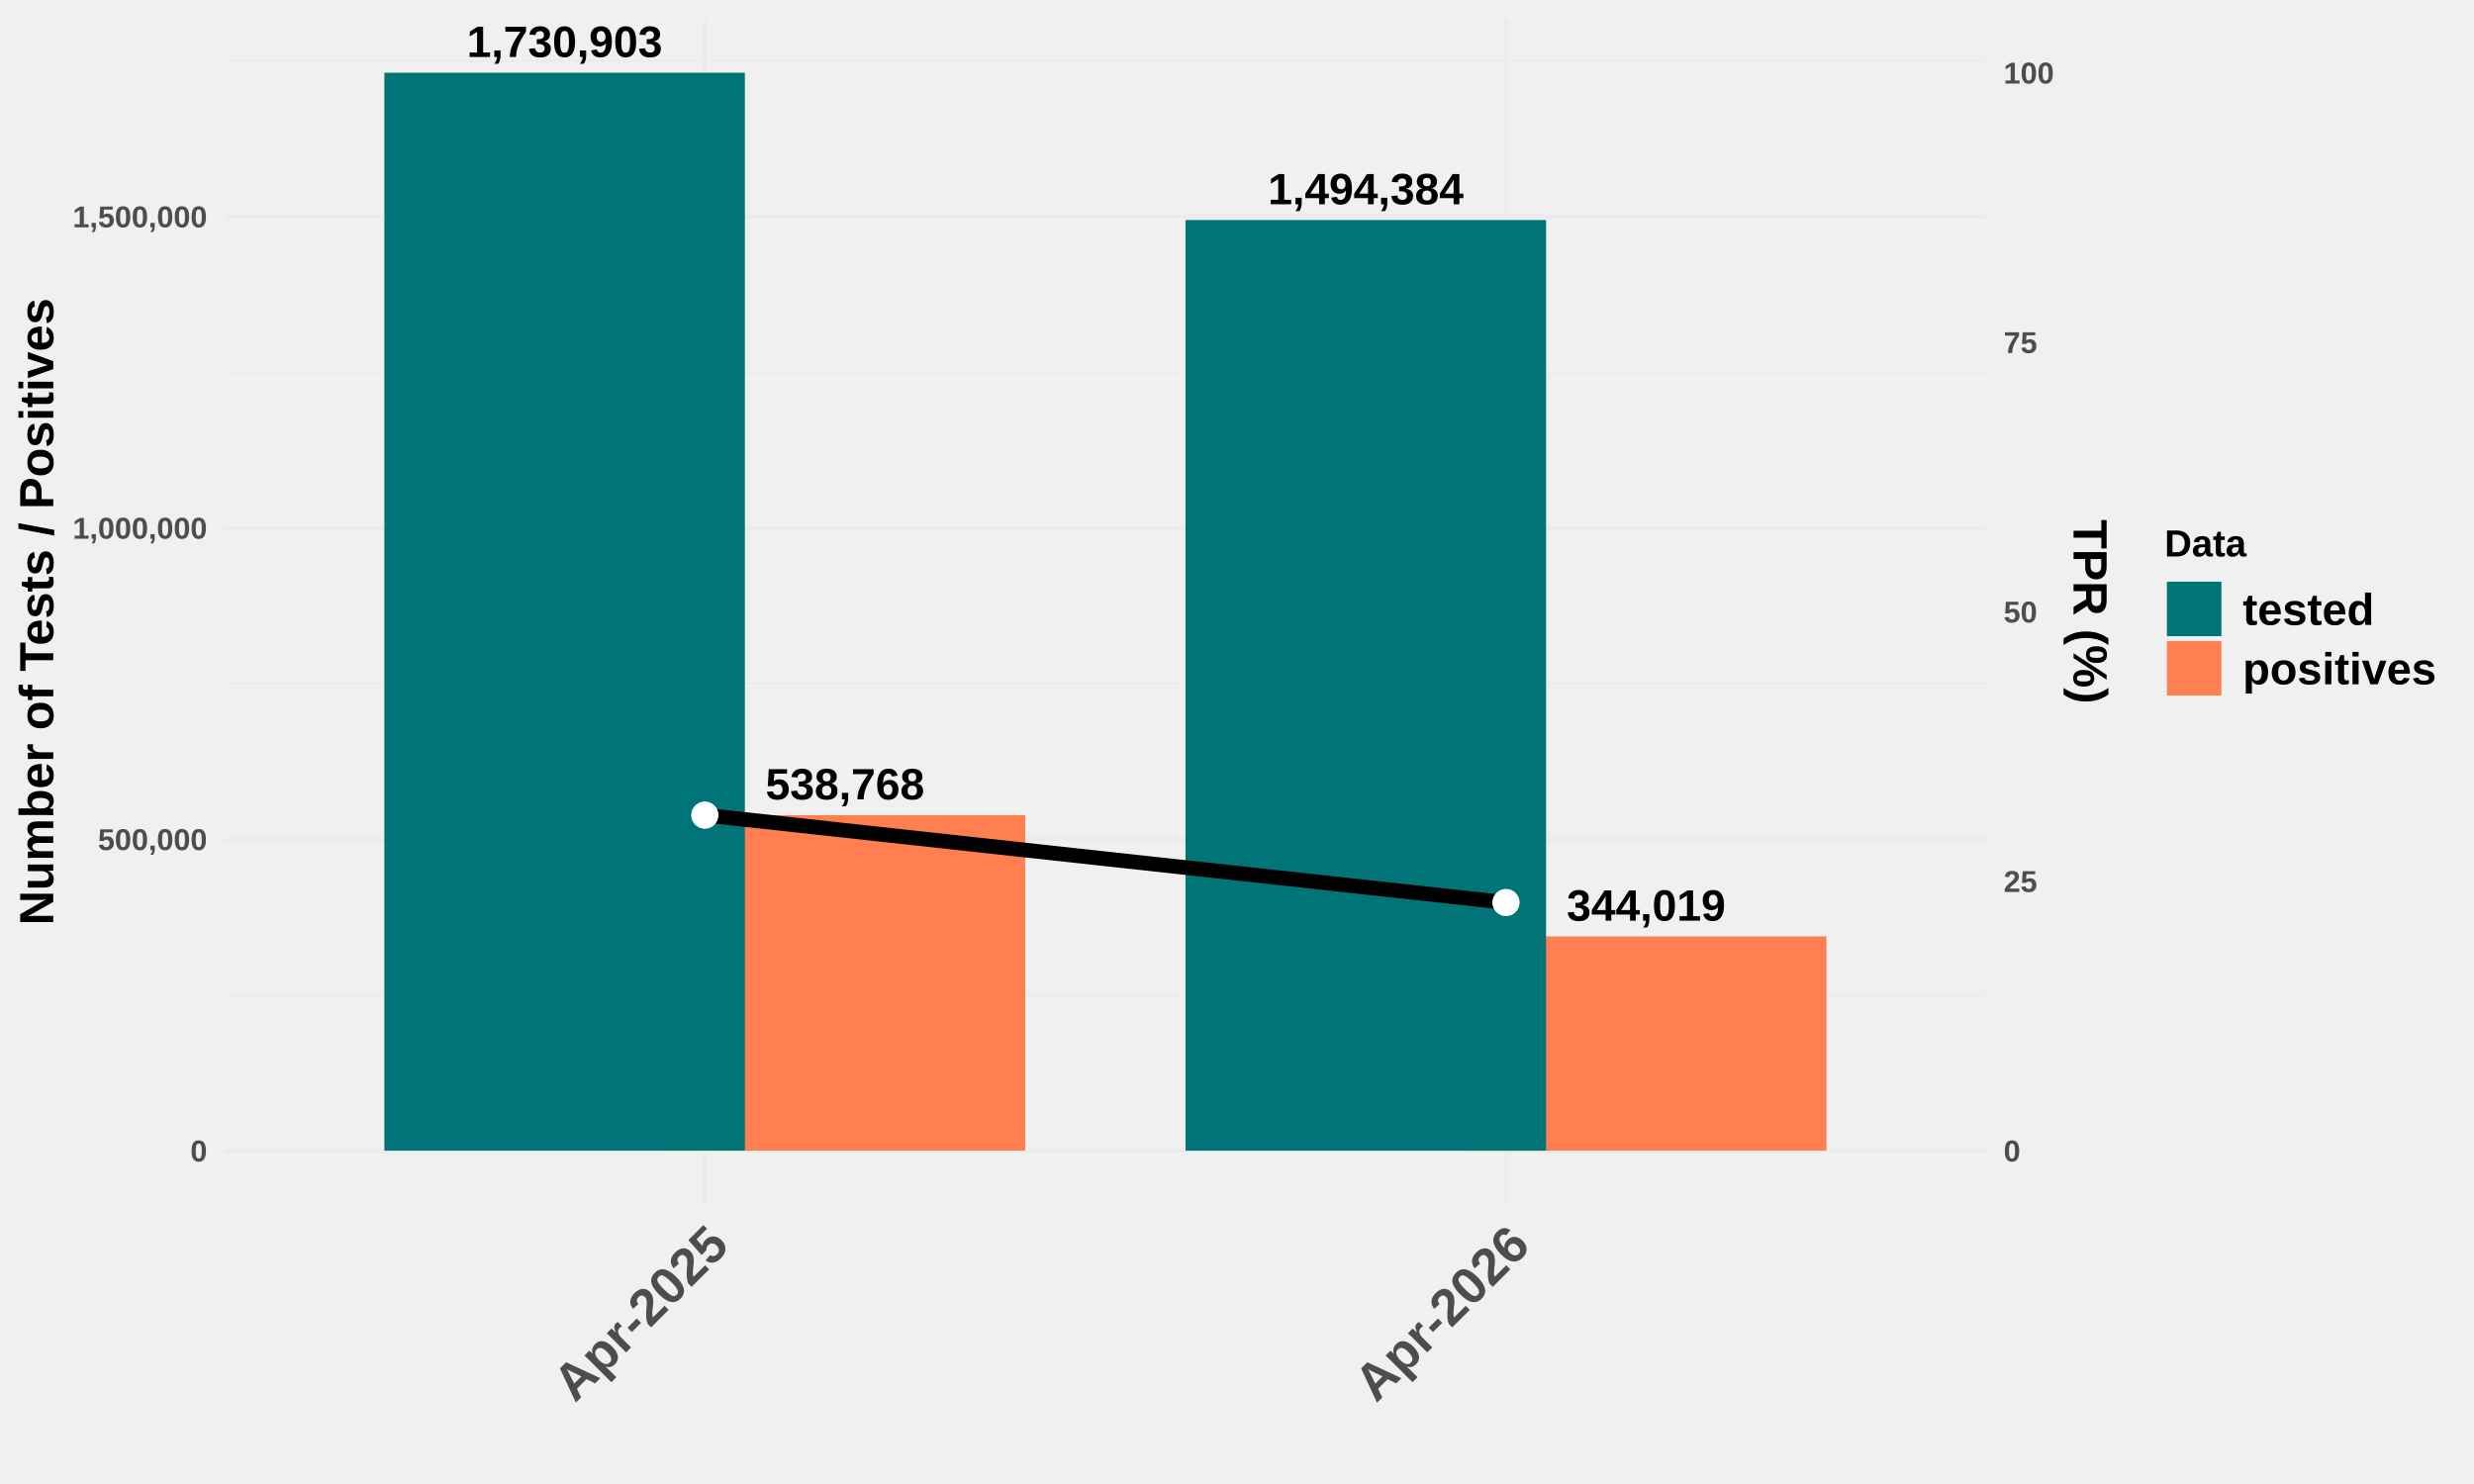
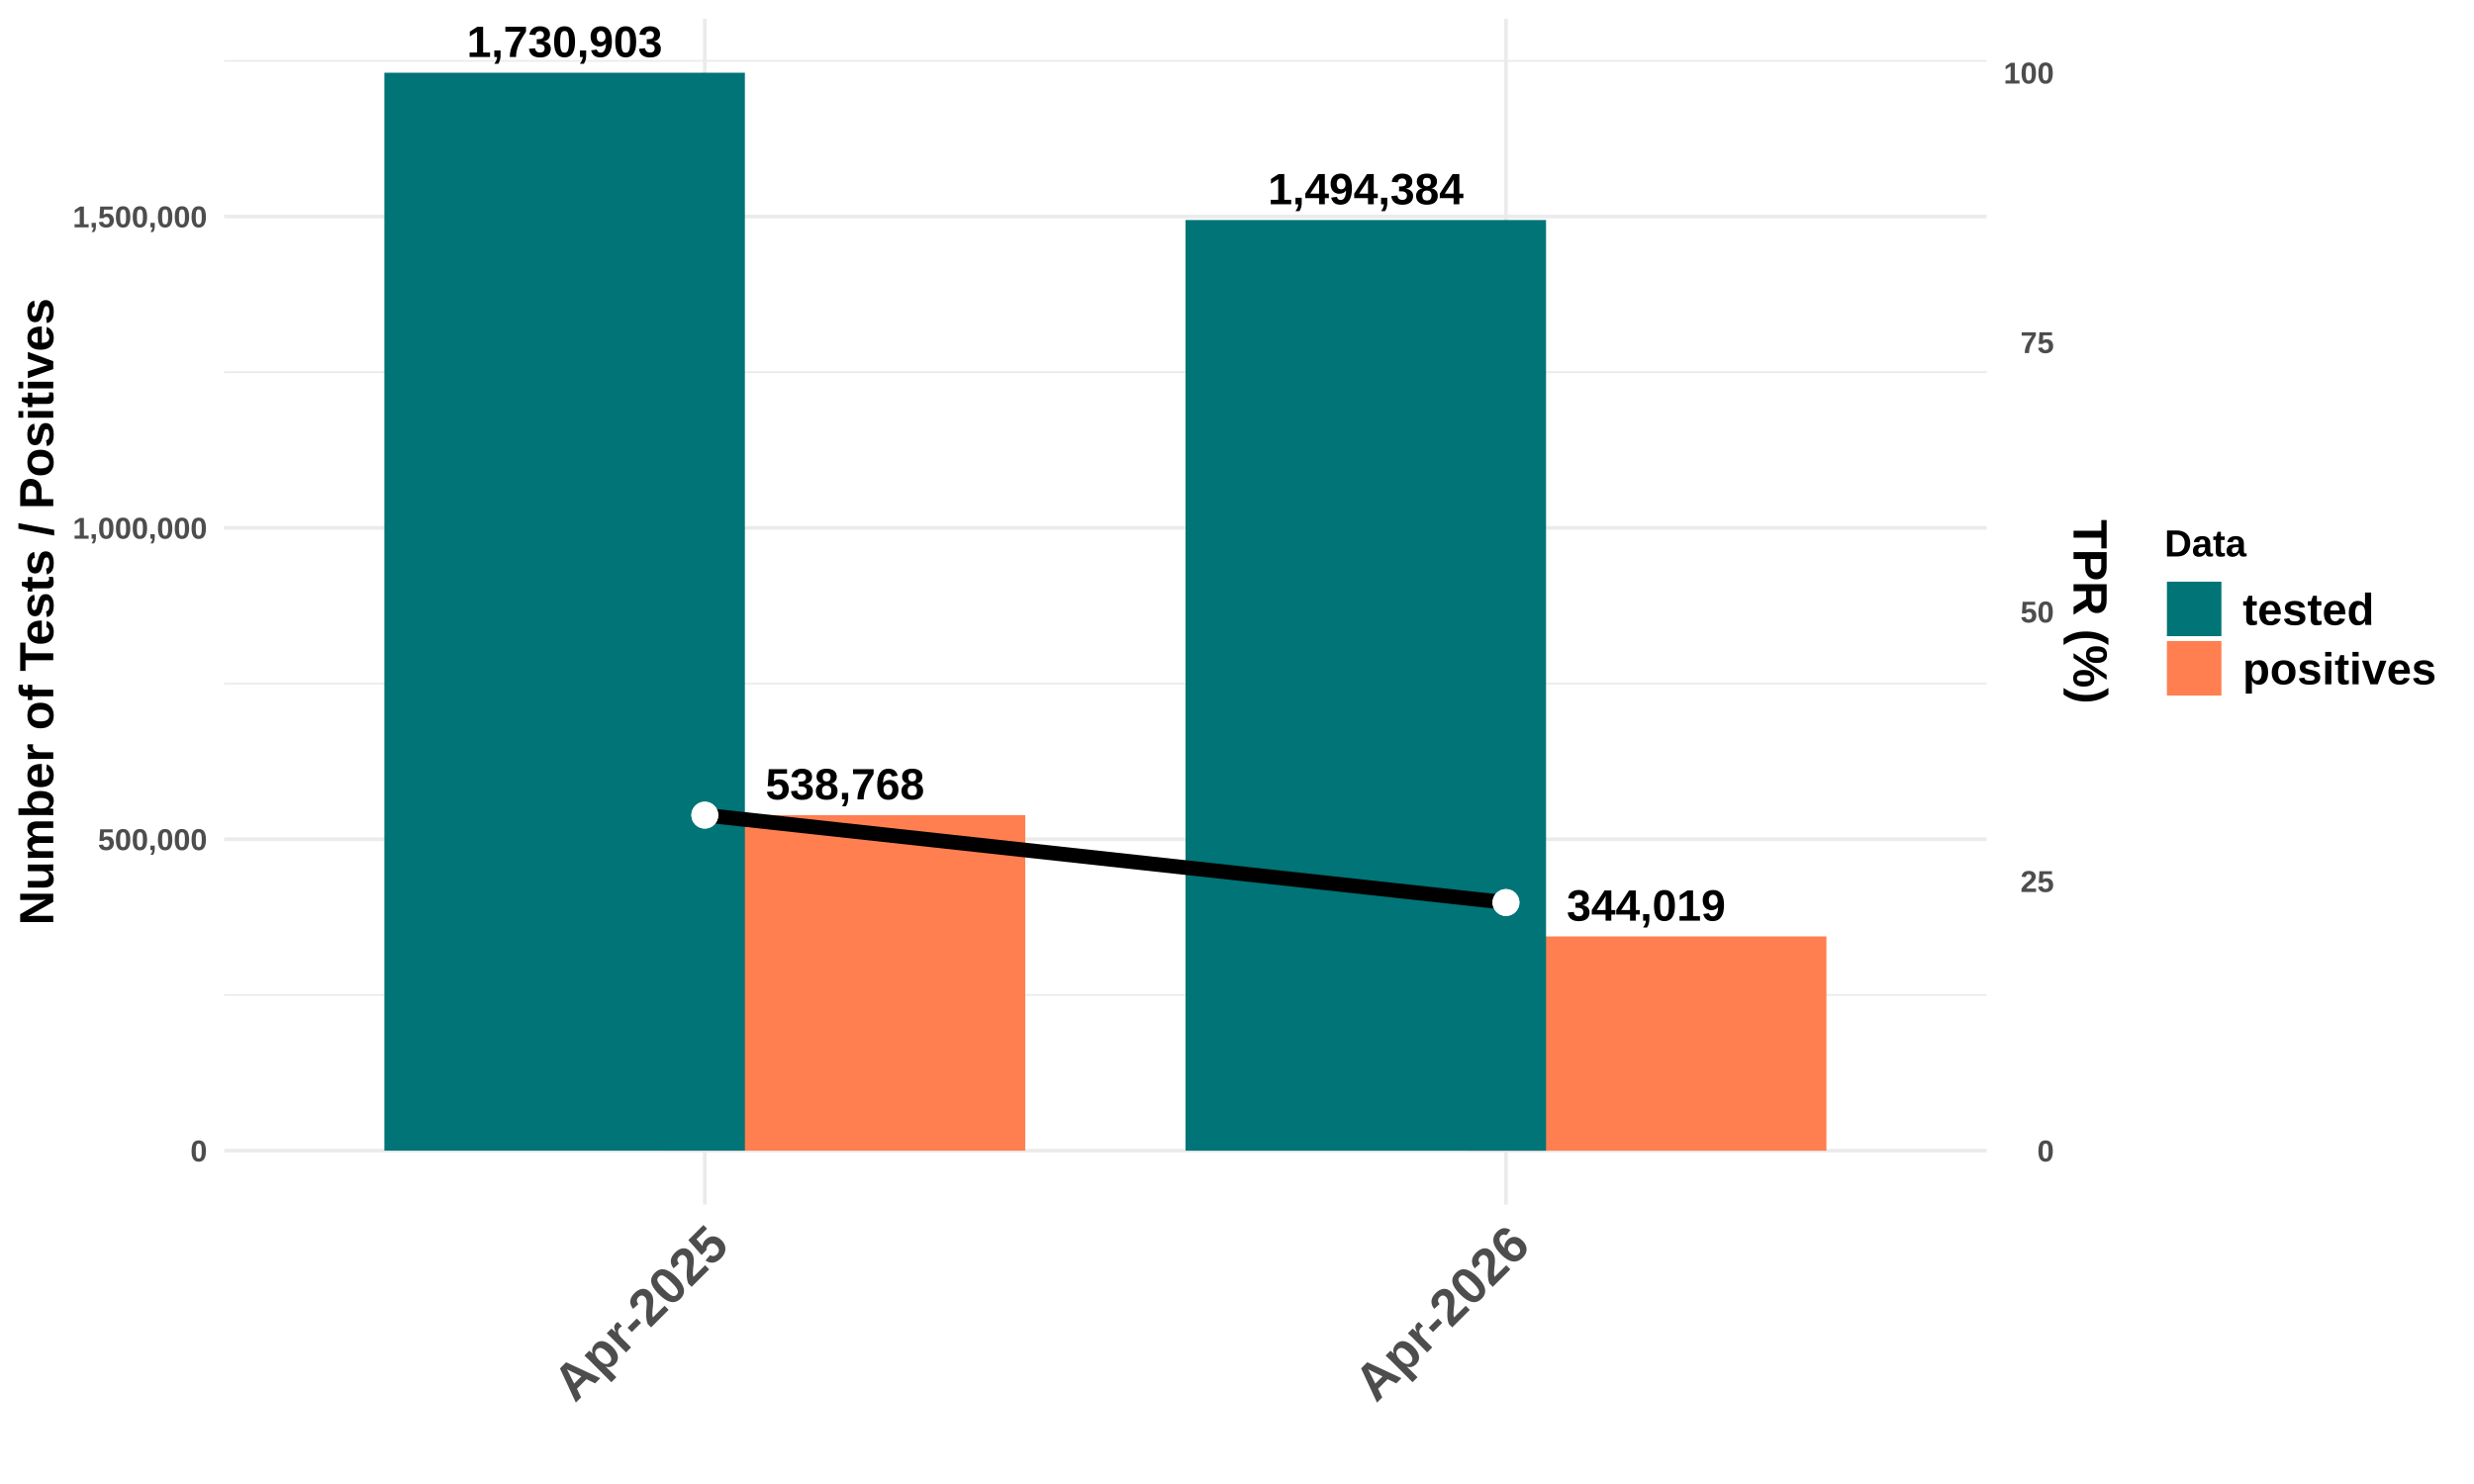
<svg xmlns="http://www.w3.org/2000/svg" width="720.00pt" height="432.00pt" viewBox="0 0 720.00 432.00">
  <g class="svglite">
    <defs>
      <style type="text/css">
    .svglite line, .svglite polyline, .svglite polygon, .svglite path, .svglite rect, .svglite circle {
      fill: none;
      stroke: #000000;
      stroke-linecap: round;
      stroke-linejoin: round;
      stroke-miterlimit: 10.00;
    }
    .svglite text {
      white-space: pre;
    }
    .svglite g.glyphgroup path {
      fill: inherit;
      stroke: none;
    }
  </style>
    </defs>
-     <rect width="100%" height="100%" style="stroke: none; fill: none;" />
+     <rect width="100%" height="100%" style="stroke: none; fill: #FFFFFF;" />
    <defs>
      <clipPath id="cpMC4wMHw3MjAuMDB8MC4wMHw0MzIuMDA=">
        <rect x="0.00" y="0.00" width="720.00" height="432.00" />
      </clipPath>
    </defs>
    <g clip-path="url(#cpMC4wMHw3MjAuMDB8MC4wMHw0MzIuMDA=)">
- </g>
+       <rect x="0.00" y="0.00" width="720.00" height="432.00" style="stroke-width: 1.07; stroke: none; fill: #FFFFFF;" />
+     </g>
    <defs>
      <clipPath id="cpNjUuMjN8NTc4LjE3fDUuNDh8MzUwLjY1">
        <rect x="65.23" y="5.48" width="512.95" height="345.17" />
      </clipPath>
    </defs>
    <g clip-path="url(#cpNjUuMjN8NTc4LjE3fDUuNDh8MzUwLjY1)">
      <polyline points="65.23,289.64 578.17,289.64 " style="stroke-width: 0.53; stroke: #EBEBEB; stroke-linecap: butt;" />
      <polyline points="65.23,199.00 578.17,199.00 " style="stroke-width: 0.53; stroke: #EBEBEB; stroke-linecap: butt;" />
      <polyline points="65.23,108.35 578.17,108.35 " style="stroke-width: 0.53; stroke: #EBEBEB; stroke-linecap: butt;" />
      <polyline points="65.23,17.71 578.17,17.71 " style="stroke-width: 0.53; stroke: #EBEBEB; stroke-linecap: butt;" />
      <polyline points="65.23,334.96 578.17,334.96 " style="stroke-width: 1.07; stroke: #EBEBEB; stroke-linecap: butt;" />
      <polyline points="65.23,244.32 578.17,244.32 " style="stroke-width: 1.07; stroke: #EBEBEB; stroke-linecap: butt;" />
      <polyline points="65.23,153.67 578.17,153.67 " style="stroke-width: 1.07; stroke: #EBEBEB; stroke-linecap: butt;" />
      <polyline points="65.23,63.03 578.17,63.03 " style="stroke-width: 1.07; stroke: #EBEBEB; stroke-linecap: butt;" />
      <polyline points="205.12,350.65 205.12,5.48 " style="stroke-width: 1.07; stroke: #EBEBEB; stroke-linecap: butt;" />
      <polyline points="438.28,350.65 438.28,5.48 " style="stroke-width: 1.07; stroke: #EBEBEB; stroke-linecap: butt;" />
      <rect x="193.46" y="237.29" width="104.92" height="97.67" style="stroke-width: 1.07; stroke: none; stroke-linecap: butt; stroke-linejoin: miter; fill: #FF7F50;" />
      <rect x="111.86" y="21.17" width="104.92" height="313.79" style="stroke-width: 1.07; stroke: none; stroke-linecap: butt; stroke-linejoin: miter; fill: #007476;" />
      <rect x="426.62" y="272.60" width="104.92" height="62.37" style="stroke-width: 1.07; stroke: none; stroke-linecap: butt; stroke-linejoin: miter; fill: #FF7F50;" />
      <rect x="345.02" y="64.05" width="104.92" height="270.92" style="stroke-width: 1.07; stroke: none; stroke-linecap: butt; stroke-linejoin: miter; fill: #007476;" />
      <text x="245.92" y="232.71" text-anchor="middle" style="font-size: 12.80px; font-weight: bold; font-family: &quot;Arial&quot;;" textLength="46.22px" lengthAdjust="spacingAndGlyphs">538,768</text>
      <text x="164.32" y="16.59" text-anchor="middle" style="font-size: 12.80px; font-weight: bold; font-family: &quot;Arial&quot;;" textLength="56.89px" lengthAdjust="spacingAndGlyphs">1,730,903</text>
      <text x="479.08" y="268.02" text-anchor="middle" style="font-size: 12.80px; font-weight: bold; font-family: &quot;Arial&quot;;" textLength="46.22px" lengthAdjust="spacingAndGlyphs">344,019</text>
      <text x="397.48" y="59.47" text-anchor="middle" style="font-size: 12.80px; font-weight: bold; font-family: &quot;Arial&quot;;" textLength="56.89px" lengthAdjust="spacingAndGlyphs">1,494,384</text>
      <polyline points="205.12,237.29 205.12,237.29 438.28,262.73 438.28,262.73 " style="stroke-width: 4.27; stroke-linecap: butt;" />
      <circle cx="205.12" cy="237.29" r="3.56" style="stroke-width: 0.71; stroke: #FFFFFF; fill: #FFFFFF;" />
      <circle cx="205.12" cy="237.29" r="3.56" style="stroke-width: 0.71; stroke: #FFFFFF; fill: #FFFFFF;" />
      <circle cx="438.28" cy="262.73" r="3.56" style="stroke-width: 0.71; stroke: #FFFFFF; fill: #FFFFFF;" />
      <circle cx="438.28" cy="262.73" r="3.56" style="stroke-width: 0.71; stroke: #FFFFFF; fill: #FFFFFF;" />
    </g>
    <g clip-path="url(#cpMC4wMHw3MjAuMDB8MC4wMHw0MzIuMDA=)">
      <text x="60.30" y="338.11" text-anchor="end" style="font-size: 8.80px; font-weight: bold;fill: #4D4D4D; font-family: &quot;Arial&quot;;" textLength="4.89px" lengthAdjust="spacingAndGlyphs">0</text>
      <text x="60.30" y="247.47" text-anchor="end" style="font-size: 8.80px; font-weight: bold;fill: #4D4D4D; font-family: &quot;Arial&quot;;" textLength="31.78px" lengthAdjust="spacingAndGlyphs">500,000</text>
      <text x="60.30" y="156.82" text-anchor="end" style="font-size: 8.80px; font-weight: bold;fill: #4D4D4D; font-family: &quot;Arial&quot;;" textLength="39.11px" lengthAdjust="spacingAndGlyphs">1,000,000</text>
      <text x="60.30" y="66.18" text-anchor="end" style="font-size: 8.80px; font-weight: bold;fill: #4D4D4D; font-family: &quot;Arial&quot;;" textLength="39.11px" lengthAdjust="spacingAndGlyphs">1,500,000</text>
-       <text x="583.11" y="338.11" style="font-size: 8.80px; font-weight: bold;fill: #4D4D4D; font-family: &quot;Arial&quot;;" textLength="4.89px" lengthAdjust="spacingAndGlyphs">0</text>
-       <text x="583.11" y="259.66" style="font-size: 8.80px; font-weight: bold;fill: #4D4D4D; font-family: &quot;Arial&quot;;" textLength="9.78px" lengthAdjust="spacingAndGlyphs">25</text>
-       <text x="583.11" y="181.22" style="font-size: 8.80px; font-weight: bold;fill: #4D4D4D; font-family: &quot;Arial&quot;;" textLength="9.78px" lengthAdjust="spacingAndGlyphs">50</text>
-       <text x="583.11" y="102.77" style="font-size: 8.80px; font-weight: bold;fill: #4D4D4D; font-family: &quot;Arial&quot;;" textLength="9.78px" lengthAdjust="spacingAndGlyphs">75</text>
-       <text x="583.11" y="24.32" style="font-size: 8.80px; font-weight: bold;fill: #4D4D4D; font-family: &quot;Arial&quot;;" textLength="14.67px" lengthAdjust="spacingAndGlyphs">100</text>
+       <text x="597.78" y="338.11" text-anchor="end" style="font-size: 8.80px; font-weight: bold;fill: #4D4D4D; font-family: &quot;Arial&quot;;" textLength="4.89px" lengthAdjust="spacingAndGlyphs">0</text>
+       <text x="597.78" y="259.66" text-anchor="end" style="font-size: 8.80px; font-weight: bold;fill: #4D4D4D; font-family: &quot;Arial&quot;;" textLength="9.78px" lengthAdjust="spacingAndGlyphs">25</text>
+       <text x="597.78" y="181.22" text-anchor="end" style="font-size: 8.80px; font-weight: bold;fill: #4D4D4D; font-family: &quot;Arial&quot;;" textLength="9.78px" lengthAdjust="spacingAndGlyphs">50</text>
+       <text x="597.78" y="102.77" text-anchor="end" style="font-size: 8.80px; font-weight: bold;fill: #4D4D4D; font-family: &quot;Arial&quot;;" textLength="9.78px" lengthAdjust="spacingAndGlyphs">75</text>
+       <text x="597.78" y="24.32" text-anchor="end" style="font-size: 8.80px; font-weight: bold;fill: #4D4D4D; font-family: &quot;Arial&quot;;" textLength="14.67px" lengthAdjust="spacingAndGlyphs">100</text>
      <text transform="translate(212.72,363.18) rotate(-45)" text-anchor="end" style="font-size: 15.00px; font-weight: bold;fill: #4D4D4D; font-family: &quot;Arial&quot;;" textLength="64.20px" lengthAdjust="spacingAndGlyphs">Apr-2025</text>
      <text transform="translate(445.88,363.18) rotate(-45)" text-anchor="end" style="font-size: 15.00px; font-weight: bold;fill: #4D4D4D; font-family: &quot;Arial&quot;;" textLength="64.20px" lengthAdjust="spacingAndGlyphs">Apr-2026</text>
      <text transform="translate(15.50,178.07) rotate(-90)" text-anchor="middle" style="font-size: 14.00px; font-weight: bold; font-family: &quot;Arial&quot;;" textLength="182.52px" lengthAdjust="spacingAndGlyphs">Number of Tests / Positives</text>
      <text transform="translate(603.46,178.07) rotate(90)" text-anchor="middle" style="font-size: 14.00px; font-weight: bold; font-family: &quot;Arial&quot;;" textLength="53.66px" lengthAdjust="spacingAndGlyphs">TPR (%)</text>
      <text x="629.92" y="161.98" style="font-size: 11.00px; font-weight: bold; font-family: &quot;Arial&quot;;" textLength="23.84px" lengthAdjust="spacingAndGlyphs">Data</text>
      <rect x="630.63" y="169.33" width="15.86" height="15.86" style="stroke-width: 1.07; stroke: none; stroke-linecap: butt; stroke-linejoin: miter; fill: #007476;" />
      <rect x="630.63" y="186.61" width="15.86" height="15.86" style="stroke-width: 1.07; stroke: none; stroke-linecap: butt; stroke-linejoin: miter; fill: #FF7F50;" />
      <text x="652.68" y="181.92" style="font-size: 13.00px; font-weight: bold; font-family: &quot;Arial&quot;;" textLength="38.30px" lengthAdjust="spacingAndGlyphs">tested</text>
      <text x="652.68" y="199.20" style="font-size: 13.00px; font-weight: bold; font-family: &quot;Arial&quot;;" textLength="56.36px" lengthAdjust="spacingAndGlyphs">positives</text>
    </g>
  </g>
</svg>
